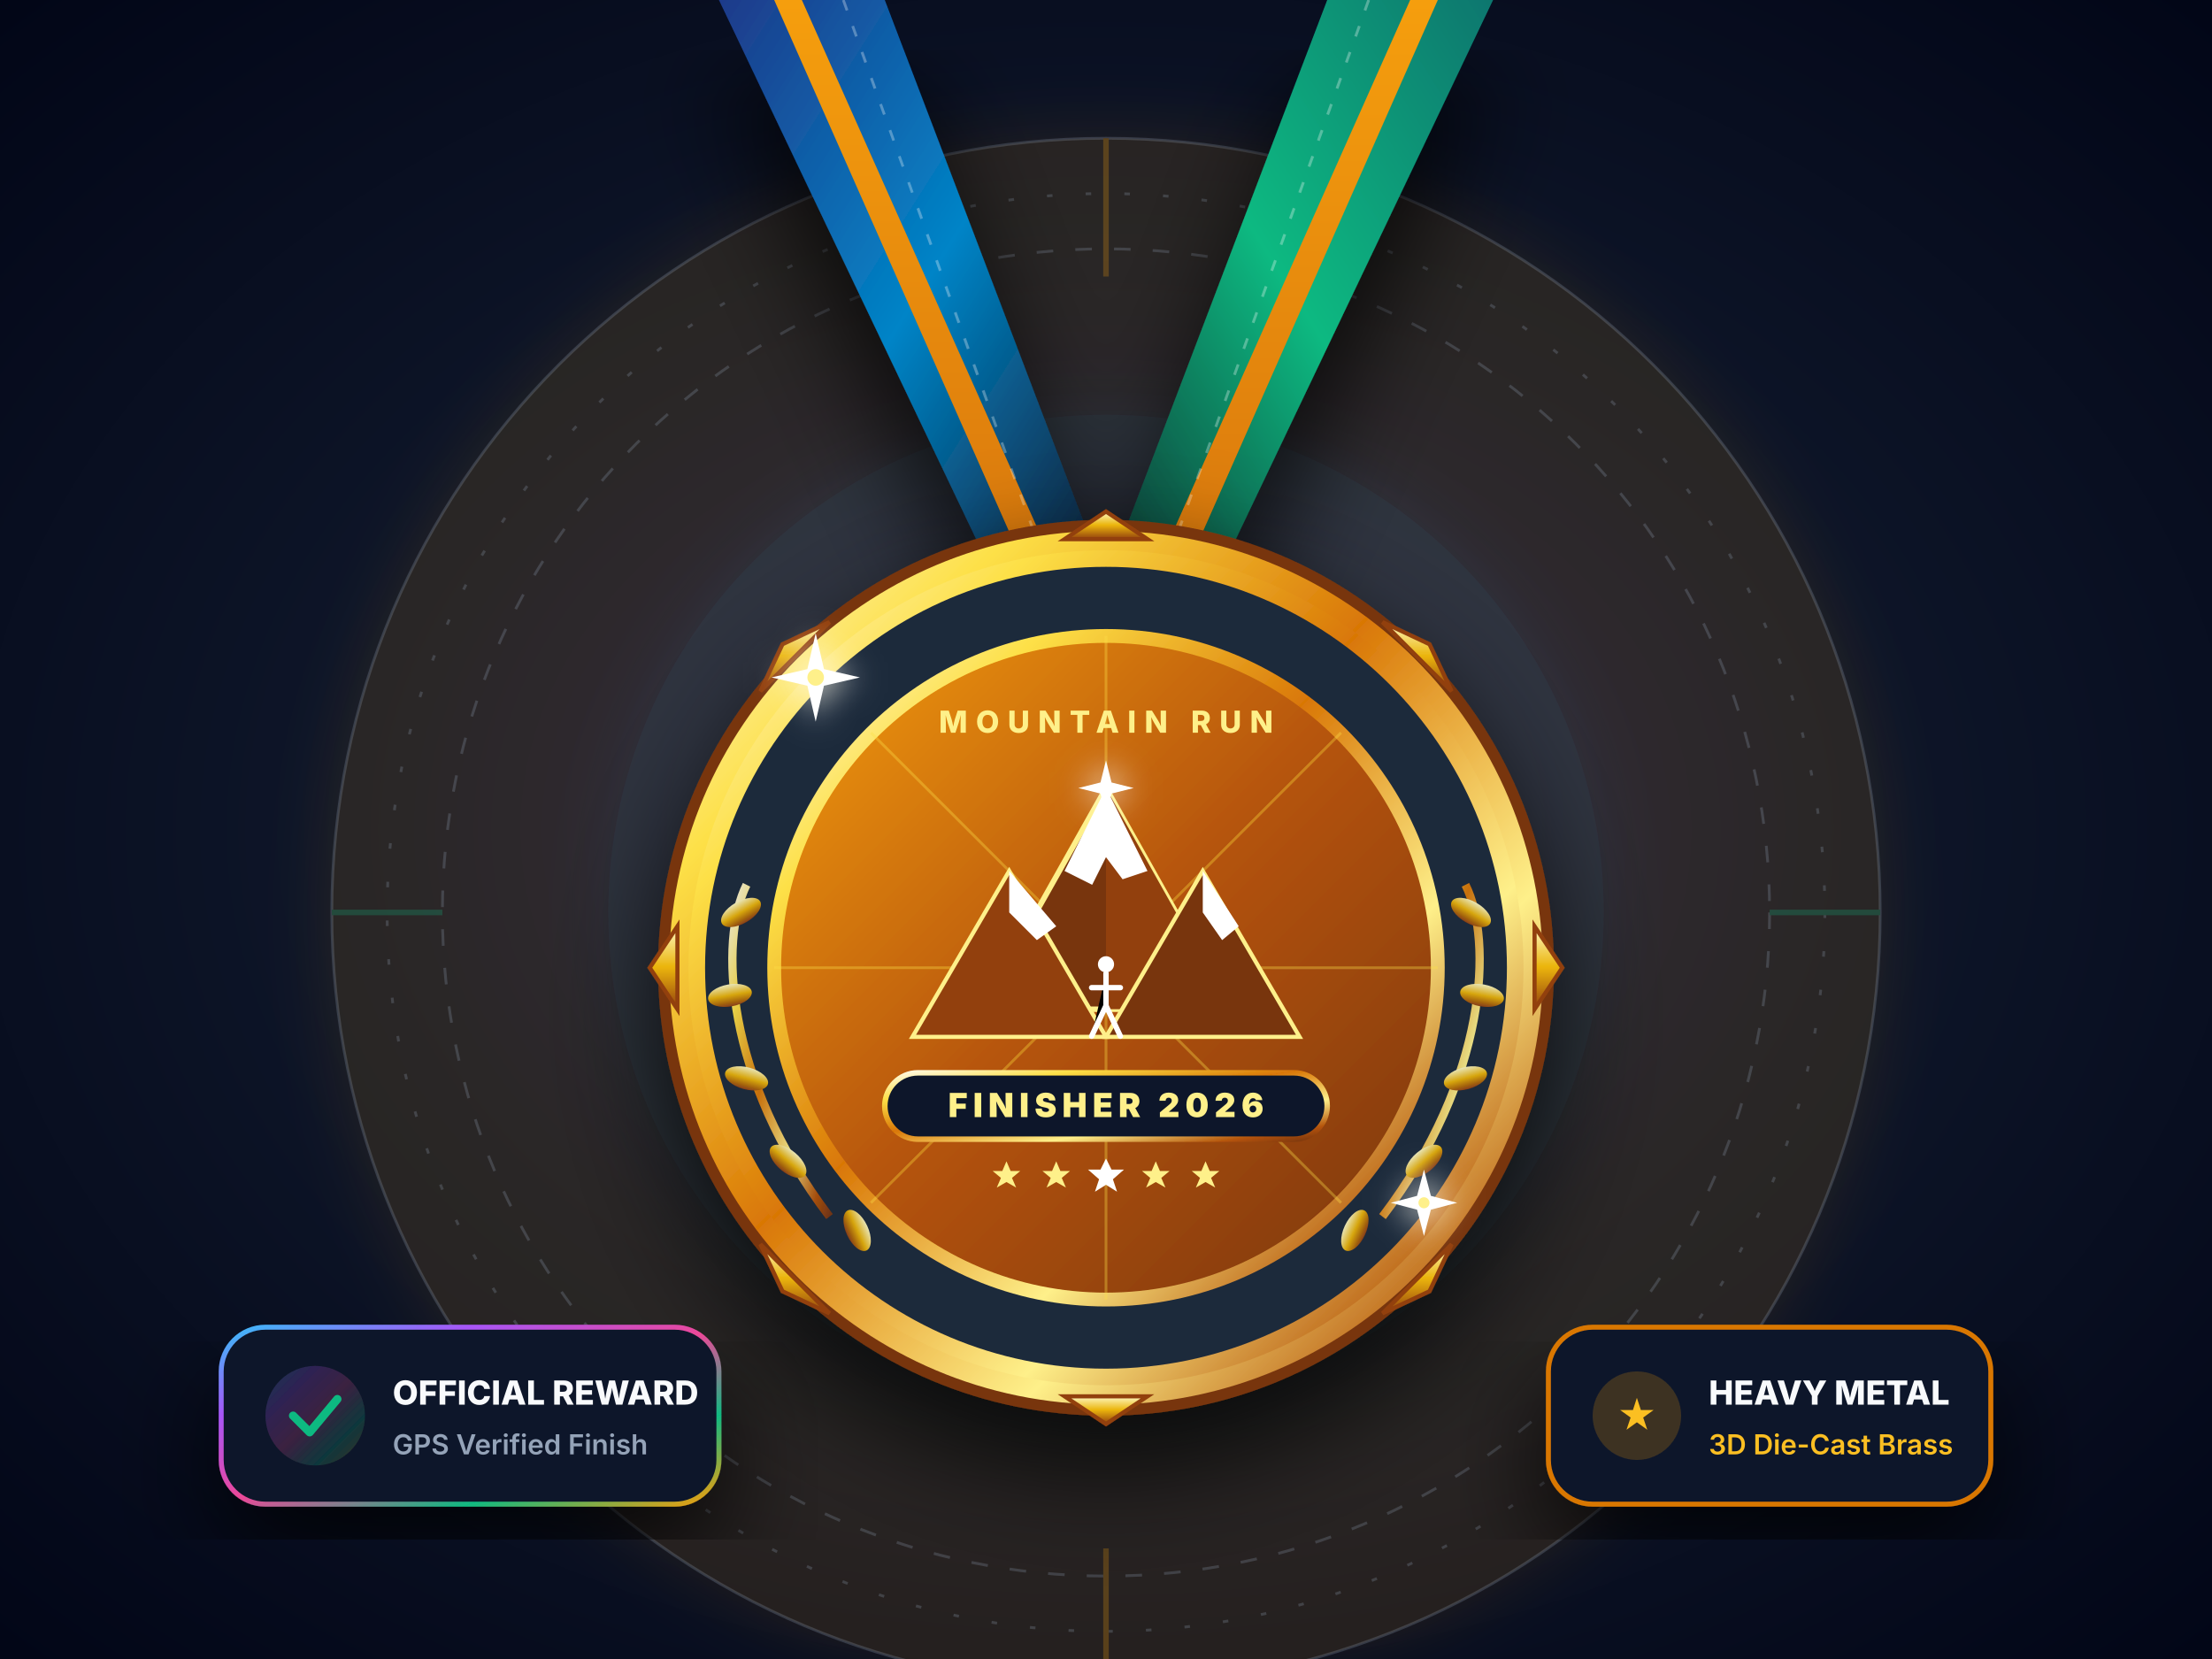
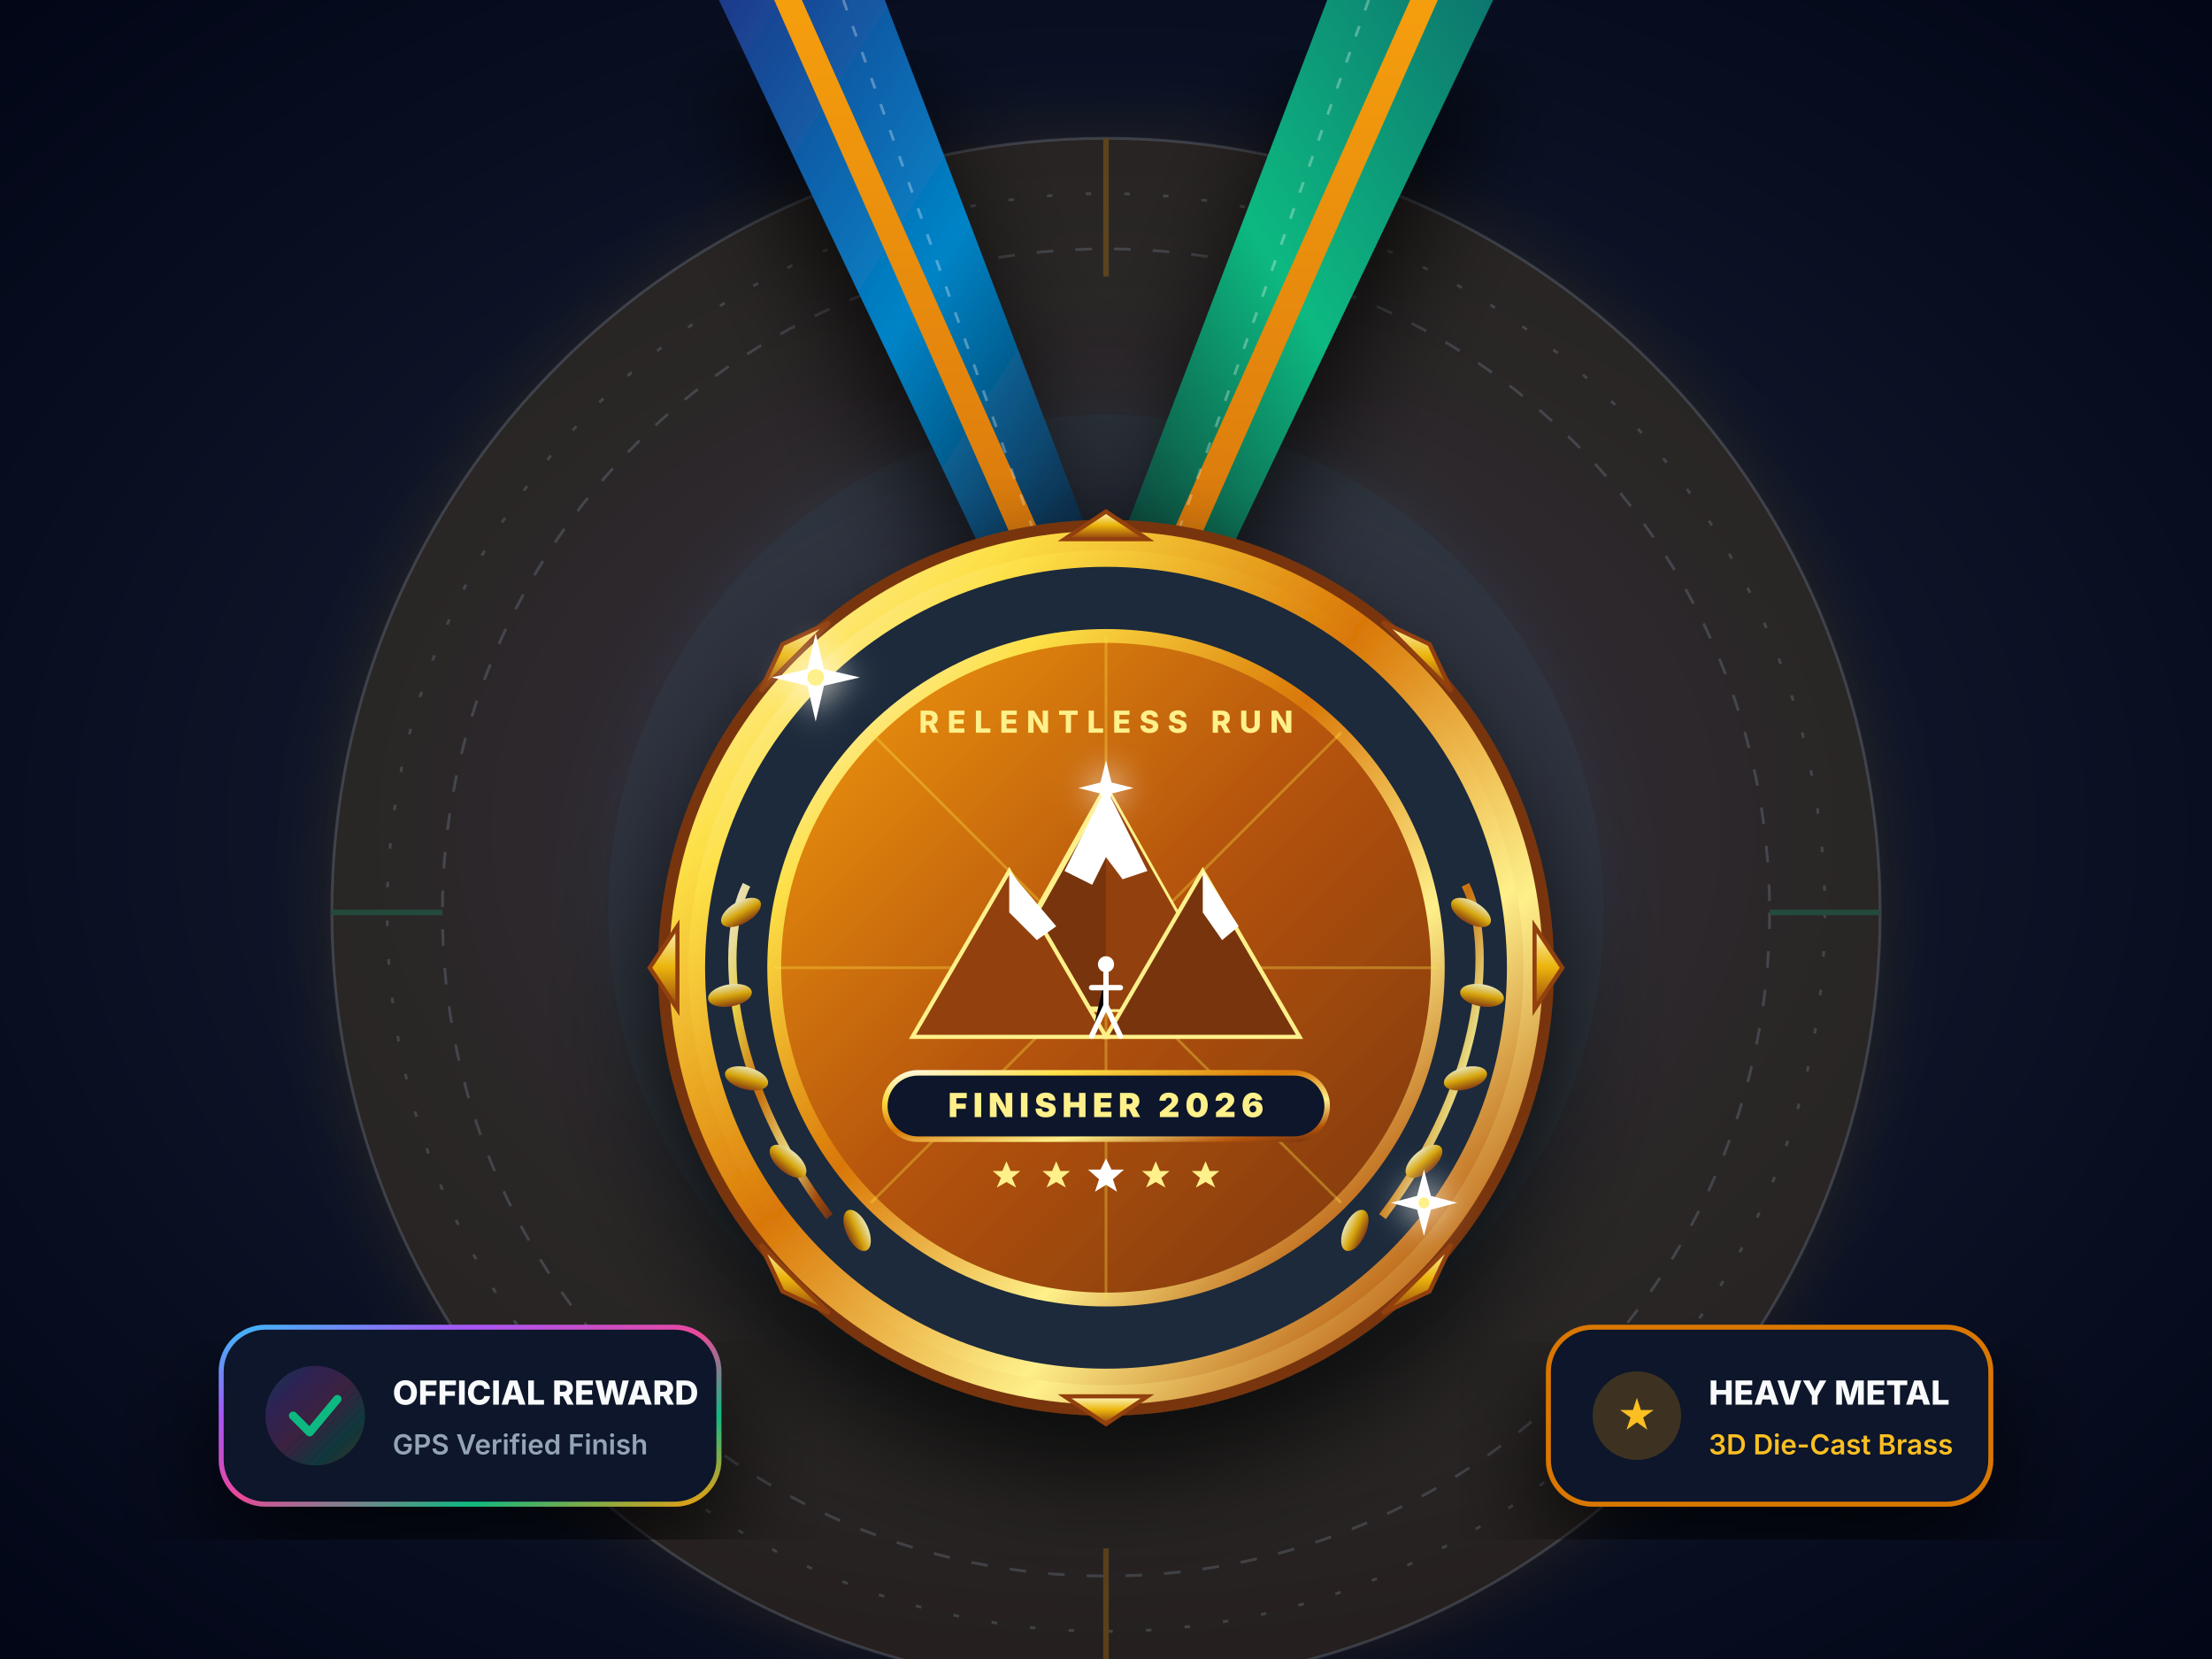
<svg xmlns="http://www.w3.org/2000/svg" viewBox="0 0 800 600" width="100%" height="100%">
  <defs>
    <radialGradient id="medalBg" cx="50%" cy="50%" r="70%">
      <stop offset="0%" stop-color="#1e1b4b" />
      <stop offset="45%" stop-color="#0f172a" />
      <stop offset="100%" stop-color="#020617" />
    </radialGradient>
    <linearGradient id="goldRim" x1="0%" y1="0%" x2="100%" y2="100%">
      <stop offset="0%" stop-color="#fffbeb" />
      <stop offset="20%" stop-color="#fde047" />
      <stop offset="45%" stop-color="#d97706" />
      <stop offset="70%" stop-color="#fef08a" />
      <stop offset="90%" stop-color="#b45309" />
      <stop offset="100%" stop-color="#78350f" />
    </linearGradient>
    <linearGradient id="goldInner" x1="0%" y1="0%" x2="100%" y2="100%">
      <stop offset="0%" stop-color="#f59e0b" />
      <stop offset="50%" stop-color="#b45309" />
      <stop offset="100%" stop-color="#78350f" />
    </linearGradient>
    <linearGradient id="goldBevel" x1="0%" y1="0%" x2="0%" y2="100%">
      <stop offset="0%" stop-color="#fef9c3" />
      <stop offset="50%" stop-color="#eab308" />
      <stop offset="100%" stop-color="#92400e" />
    </linearGradient>
    <linearGradient id="ribbonLeft" x1="0%" y1="0%" x2="100%" y2="100%">
      <stop offset="0%" stop-color="#1e3a8a" />
      <stop offset="50%" stop-color="#0284c7" />
      <stop offset="100%" stop-color="#0f172a" />
    </linearGradient>
    <linearGradient id="ribbonRight" x1="100%" y1="0%" x2="0%" y2="100%">
      <stop offset="0%" stop-color="#0f766e" />
      <stop offset="50%" stop-color="#10b981" />
      <stop offset="100%" stop-color="#042f2e" />
    </linearGradient>
    <linearGradient id="ribbonAccent" x1="0%" y1="0%" x2="0%" y2="100%">
      <stop offset="0%" stop-color="#f59e0b" />
      <stop offset="100%" stop-color="#d97706" />
    </linearGradient>
    <linearGradient id="holoSeal" x1="0%" y1="0%" x2="100%" y2="100%">
      <stop offset="0%" stop-color="#38bdf8" />
      <stop offset="25%" stop-color="#a855f7" />
      <stop offset="50%" stop-color="#ec4899" />
      <stop offset="75%" stop-color="#10b981" />
      <stop offset="100%" stop-color="#f59e0b" />
    </linearGradient>
    <filter id="goldGlow" x="-30%" y="-30%" width="160%" height="160%">
      <feGaussianBlur stdDeviation="12" result="blur" />
      <feComposite in="SourceGraphic" in2="blur" operator="over" />
    </filter>
    <filter id="sparkleGlow" x="-50%" y="-50%" width="200%" height="200%">
      <feGaussianBlur stdDeviation="6" result="blur" />
      <feComposite in="SourceGraphic" in2="blur" operator="over" />
    </filter>
    <filter id="medalShadow" x="-20%" y="-20%" width="140%" height="140%">
      <feDropShadow dx="0" dy="18" stdDeviation="20" flood-color="#000000" flood-opacity="0.8" />
    </filter>
  </defs>
  <rect width="800" height="600" fill="url(#medalBg)" />
  <circle cx="400" cy="330" r="280" fill="#f59e0b" opacity="0.12" filter="url(#goldGlow)" />
  <circle cx="400" cy="330" r="180" fill="#38bdf8" opacity="0.08" filter="url(#goldGlow)" />
  <g opacity="0.25" stroke="#94a3b8" stroke-width="1" fill="none">
    <circle cx="400" cy="330" r="240" stroke-dasharray="6 8" />
    <circle cx="400" cy="330" r="260" stroke-dasharray="2 12" />
    <circle cx="400" cy="330" r="280" />
    <line x1="400" y1="50" x2="400" y2="100" stroke="#f59e0b" stroke-width="2" />
    <line x1="400" y1="560" x2="400" y2="600" stroke="#f59e0b" stroke-width="2" />
    <line x1="120" y1="330" x2="160" y2="330" stroke="#10b981" stroke-width="2" />
    <line x1="640" y1="330" x2="680" y2="330" stroke="#10b981" stroke-width="2" />
  </g>
  <g filter="url(#medalShadow)">
    <polygon points="320,0 260,0 365,220 400,210" fill="url(#ribbonLeft)" />
    <polygon points="290,0 280,0 375,215 385,213" fill="url(#ribbonAccent)" />
    <g opacity="0.3" stroke="#ffffff" stroke-width="1" stroke-dasharray="4 6">
      <line x1="305" y1="0" x2="382" y2="215" />
    </g>
    <polygon points="480,0 540,0 435,220 400,210" fill="url(#ribbonRight)" />
    <polygon points="510,0 520,0 425,215 415,213" fill="url(#ribbonAccent)" />
    <g opacity="0.3" stroke="#ffffff" stroke-width="1" stroke-dasharray="4 6">
      <line x1="495" y1="0" x2="418" y2="215" />
    </g>
    <rect x="375" y="195" width="50" height="24" rx="6" fill="url(#goldRim)" stroke="#78350f" stroke-width="2" />
    <circle cx="400" cy="207" r="5" fill="#1e293b" />
  </g>
  <g filter="url(#medalShadow)">
    <g transform="translate(400, 350)">
      <circle cx="0" cy="0" r="160" fill="url(#goldRim)" stroke="#78350f" stroke-width="4" />
      <g stroke="#92400e" stroke-width="1.5" fill="url(#goldBevel)">
        <polygon points="0,-165 -15,-155 15,-155" />
        <polygon points="0,165 -15,155 15,155" />
        <polygon points="-165,0 -155,-15 -155,15" />
        <polygon points="165,0 155,-15 155,15" />
        <polygon points="-117,-117 -125,-100 -100,-125" />
        <polygon points="117,-117 125,-100 100,-125" />
        <polygon points="-117,117 -125,100 -100,125" />
        <polygon points="117,117 125,100 100,125" />
      </g>
      <circle cx="0" cy="0" r="148" fill="#1e293b" stroke="url(#goldRim)" stroke-width="6" />
      <g fill="url(#goldBevel)" opacity="0.9">
        <path d="M -130,-30 C -140,-10 -138,40 -100,90" fill="none" stroke="url(#goldRim)" stroke-width="3" />
        <ellipse cx="-132" cy="-20" rx="8" ry="4" transform="rotate(-30, -132, -20)" />
        <ellipse cx="-136" cy="10" rx="8" ry="4" transform="rotate(-10, -136, 10)" />
        <ellipse cx="-130" cy="40" rx="8" ry="4" transform="rotate(15, -130, 40)" />
        <ellipse cx="-115" cy="70" rx="8" ry="4" transform="rotate(40, -115, 70)" />
        <ellipse cx="-90" cy="95" rx="8" ry="4" transform="rotate(65, -90, 95)" />
        <path d="M 130,-30 C 140,-10 138,40 100,90" fill="none" stroke="url(#goldRim)" stroke-width="3" />
        <ellipse cx="132" cy="-20" rx="8" ry="4" transform="rotate(30, 132, -20)" />
        <ellipse cx="136" cy="10" rx="8" ry="4" transform="rotate(10, 136, 10)" />
        <ellipse cx="130" cy="40" rx="8" ry="4" transform="rotate(-15, 130, 40)" />
        <ellipse cx="115" cy="70" rx="8" ry="4" transform="rotate(-40, 115, 70)" />
        <ellipse cx="90" cy="95" rx="8" ry="4" transform="rotate(-65, 90, 95)" />
      </g>
      <circle cx="0" cy="0" r="120" fill="url(#goldInner)" stroke="url(#goldRim)" stroke-width="5" />
      <g stroke="#fde047" stroke-width="1" opacity="0.35">
        <line x1="0" y1="-120" x2="0" y2="120" />
        <line x1="-120" y1="0" x2="120" y2="0" />
        <line x1="-85" y1="-85" x2="85" y2="85" />
        <line x1="85" y1="-85" x2="-85" y2="85" />
      </g>
      <polygon points="0,-65 -45,15 45,15" fill="#78350f" stroke="#fef08a" stroke-width="2" />
      <polygon points="0,-65 0,15 45,15" fill="#92400e" />
      <polygon points="0,-65 -15,-35 -5,-30 0,-40 6,-32 15,-35" fill="#ffffff" />
      <polygon points="-35,-35 -70,25 0,25" fill="#92400e" stroke="#fef08a" stroke-width="1.5" />
      <polygon points="-35,-35 -18,-15 -25,-10 -35,-20" fill="#ffffff" />
      <polygon points="35,-35 0,25 70,25" fill="#78350f" stroke="#fef08a" stroke-width="1.5" />
      <polygon points="35,-35 48,-15 42,-10 35,-20" fill="#ffffff" />
      <g transform="translate(0, 15) scale(0.65)">
        <circle cx="0" cy="-25" r="4.5" fill="#ffffff" />
        <path d="M 0,-20 L 0,-2 L -8,15 M 0,-2 L 8,15 M -8,-12 L 8,-12" stroke="#ffffff" stroke-width="3" stroke-linecap="round" />
      </g>
      <rect x="-80" y="38" width="160" height="24" rx="12" fill="#0f172a" stroke="url(#goldRim)" stroke-width="2" />
      <text x="0" y="54" fill="#fef08a" font-family="system-ui, -apple-system, sans-serif" font-size="12" font-weight="900" text-anchor="middle" letter-spacing="2">FINISHER 2026</text>
-       <text x="0" y="-85" fill="#fef08a" font-family="system-ui, -apple-system, sans-serif" font-size="11" font-weight="800" text-anchor="middle" letter-spacing="3">MOUNTAIN RUN</text>
+       <text x="0" y="-85" fill="#fef08a" font-family="system-ui, -apple-system, sans-serif" font-size="11" font-weight="800" text-anchor="middle" letter-spacing="3">RELENTLESS RUN</text>
      <g transform="translate(-36, 75)" fill="#fef08a">
        <polygon points="0,-5 1.5,-1.5 5,-1.5 2,1 3.5,4.5 0,2.5 -3.5,4.5 -2,1 -5,-1.5 -1.5,-1.5" />
        <g transform="translate(18, 0)">
          <polygon points="0,-5 1.5,-1.5 5,-1.5 2,1 3.5,4.5 0,2.5 -3.5,4.5 -2,1 -5,-1.5 -1.5,-1.5" />
        </g>
        <g transform="translate(36, 0)">
          <polygon points="0,-6 2,-2 6.5,-2 2.5,1.5 4,6 0,3.5 -4,6 -2.5,1.5 -6.5,-2 -2,-2" fill="#ffffff" />
        </g>
        <g transform="translate(54, 0)">
          <polygon points="0,-5 1.5,-1.5 5,-1.5 2,1 3.5,4.5 0,2.5 -3.5,4.5 -2,1 -5,-1.5 -1.5,-1.5" />
        </g>
        <g transform="translate(72, 0)">
          <polygon points="0,-5 1.5,-1.5 5,-1.5 2,1 3.5,4.5 0,2.5 -3.5,4.5 -2,1 -5,-1.5 -1.5,-1.5" />
        </g>
      </g>
    </g>
  </g>
  <g filter="url(#sparkleGlow)">
    <g transform="translate(295, 245)">
      <polygon points="0,-16 3,-3 16,0 3,3 0,16 -3,3 -16,0 -3,-3" fill="#ffffff" />
      <circle cx="0" cy="0" r="3" fill="#fef08a" />
    </g>
    <g transform="translate(515, 435)">
      <polygon points="0,-12 2.5,-2.5 12,0 2.5,2.5 0,12 -2.5,2.5 -12,0 -2.5,-2.5" fill="#ffffff" />
      <circle cx="0" cy="0" r="2" fill="#fef08a" />
    </g>
    <g transform="translate(400, 285)">
      <polygon points="0,-10 2,-2 10,0 2,2 0,10 -2,2 -10,0 -2,-2" fill="#ffffff" />
    </g>
  </g>
  <g transform="translate(80, 480)" filter="url(#medalShadow)">
    <rect width="180" height="64" rx="16" fill="#0f172a" stroke="url(#holoSeal)" stroke-width="1.8" />
    <circle cx="34" cy="32" r="18" fill="url(#holoSeal)" opacity="0.2" />
    <path d="M 26,32 L 32,38 L 42,26" fill="none" stroke="#10b981" stroke-width="3" stroke-linecap="round" stroke-linejoin="round" />
    <text x="62" y="28" fill="#f8fafc" font-family="system-ui, -apple-system, sans-serif" font-size="12" font-weight="800">OFFICIAL REWARD</text>
    <text x="62" y="46" fill="#94a3b8" font-family="system-ui, -apple-system, sans-serif" font-size="10" font-weight="600">GPS Verified Finish</text>
  </g>
  <g transform="translate(560, 480)" filter="url(#medalShadow)">
    <rect width="160" height="64" rx="16" fill="#0f172a" stroke="#d97706" stroke-width="1.8" />
    <circle cx="32" cy="32" r="16" fill="#f59e0b" opacity="0.2" />
    <text x="32" y="37" fill="#fbbf24" font-family="system-ui, -apple-system, sans-serif" font-size="14" font-weight="900" text-anchor="middle">★</text>
    <text x="58" y="28" fill="#f8fafc" font-family="system-ui, -apple-system, sans-serif" font-size="12" font-weight="800">HEAVY METAL</text>
    <text x="58" y="46" fill="#fbbf24" font-family="system-ui, -apple-system, sans-serif" font-size="10" font-weight="600">3D Die-Cast Brass</text>
  </g>
</svg>
